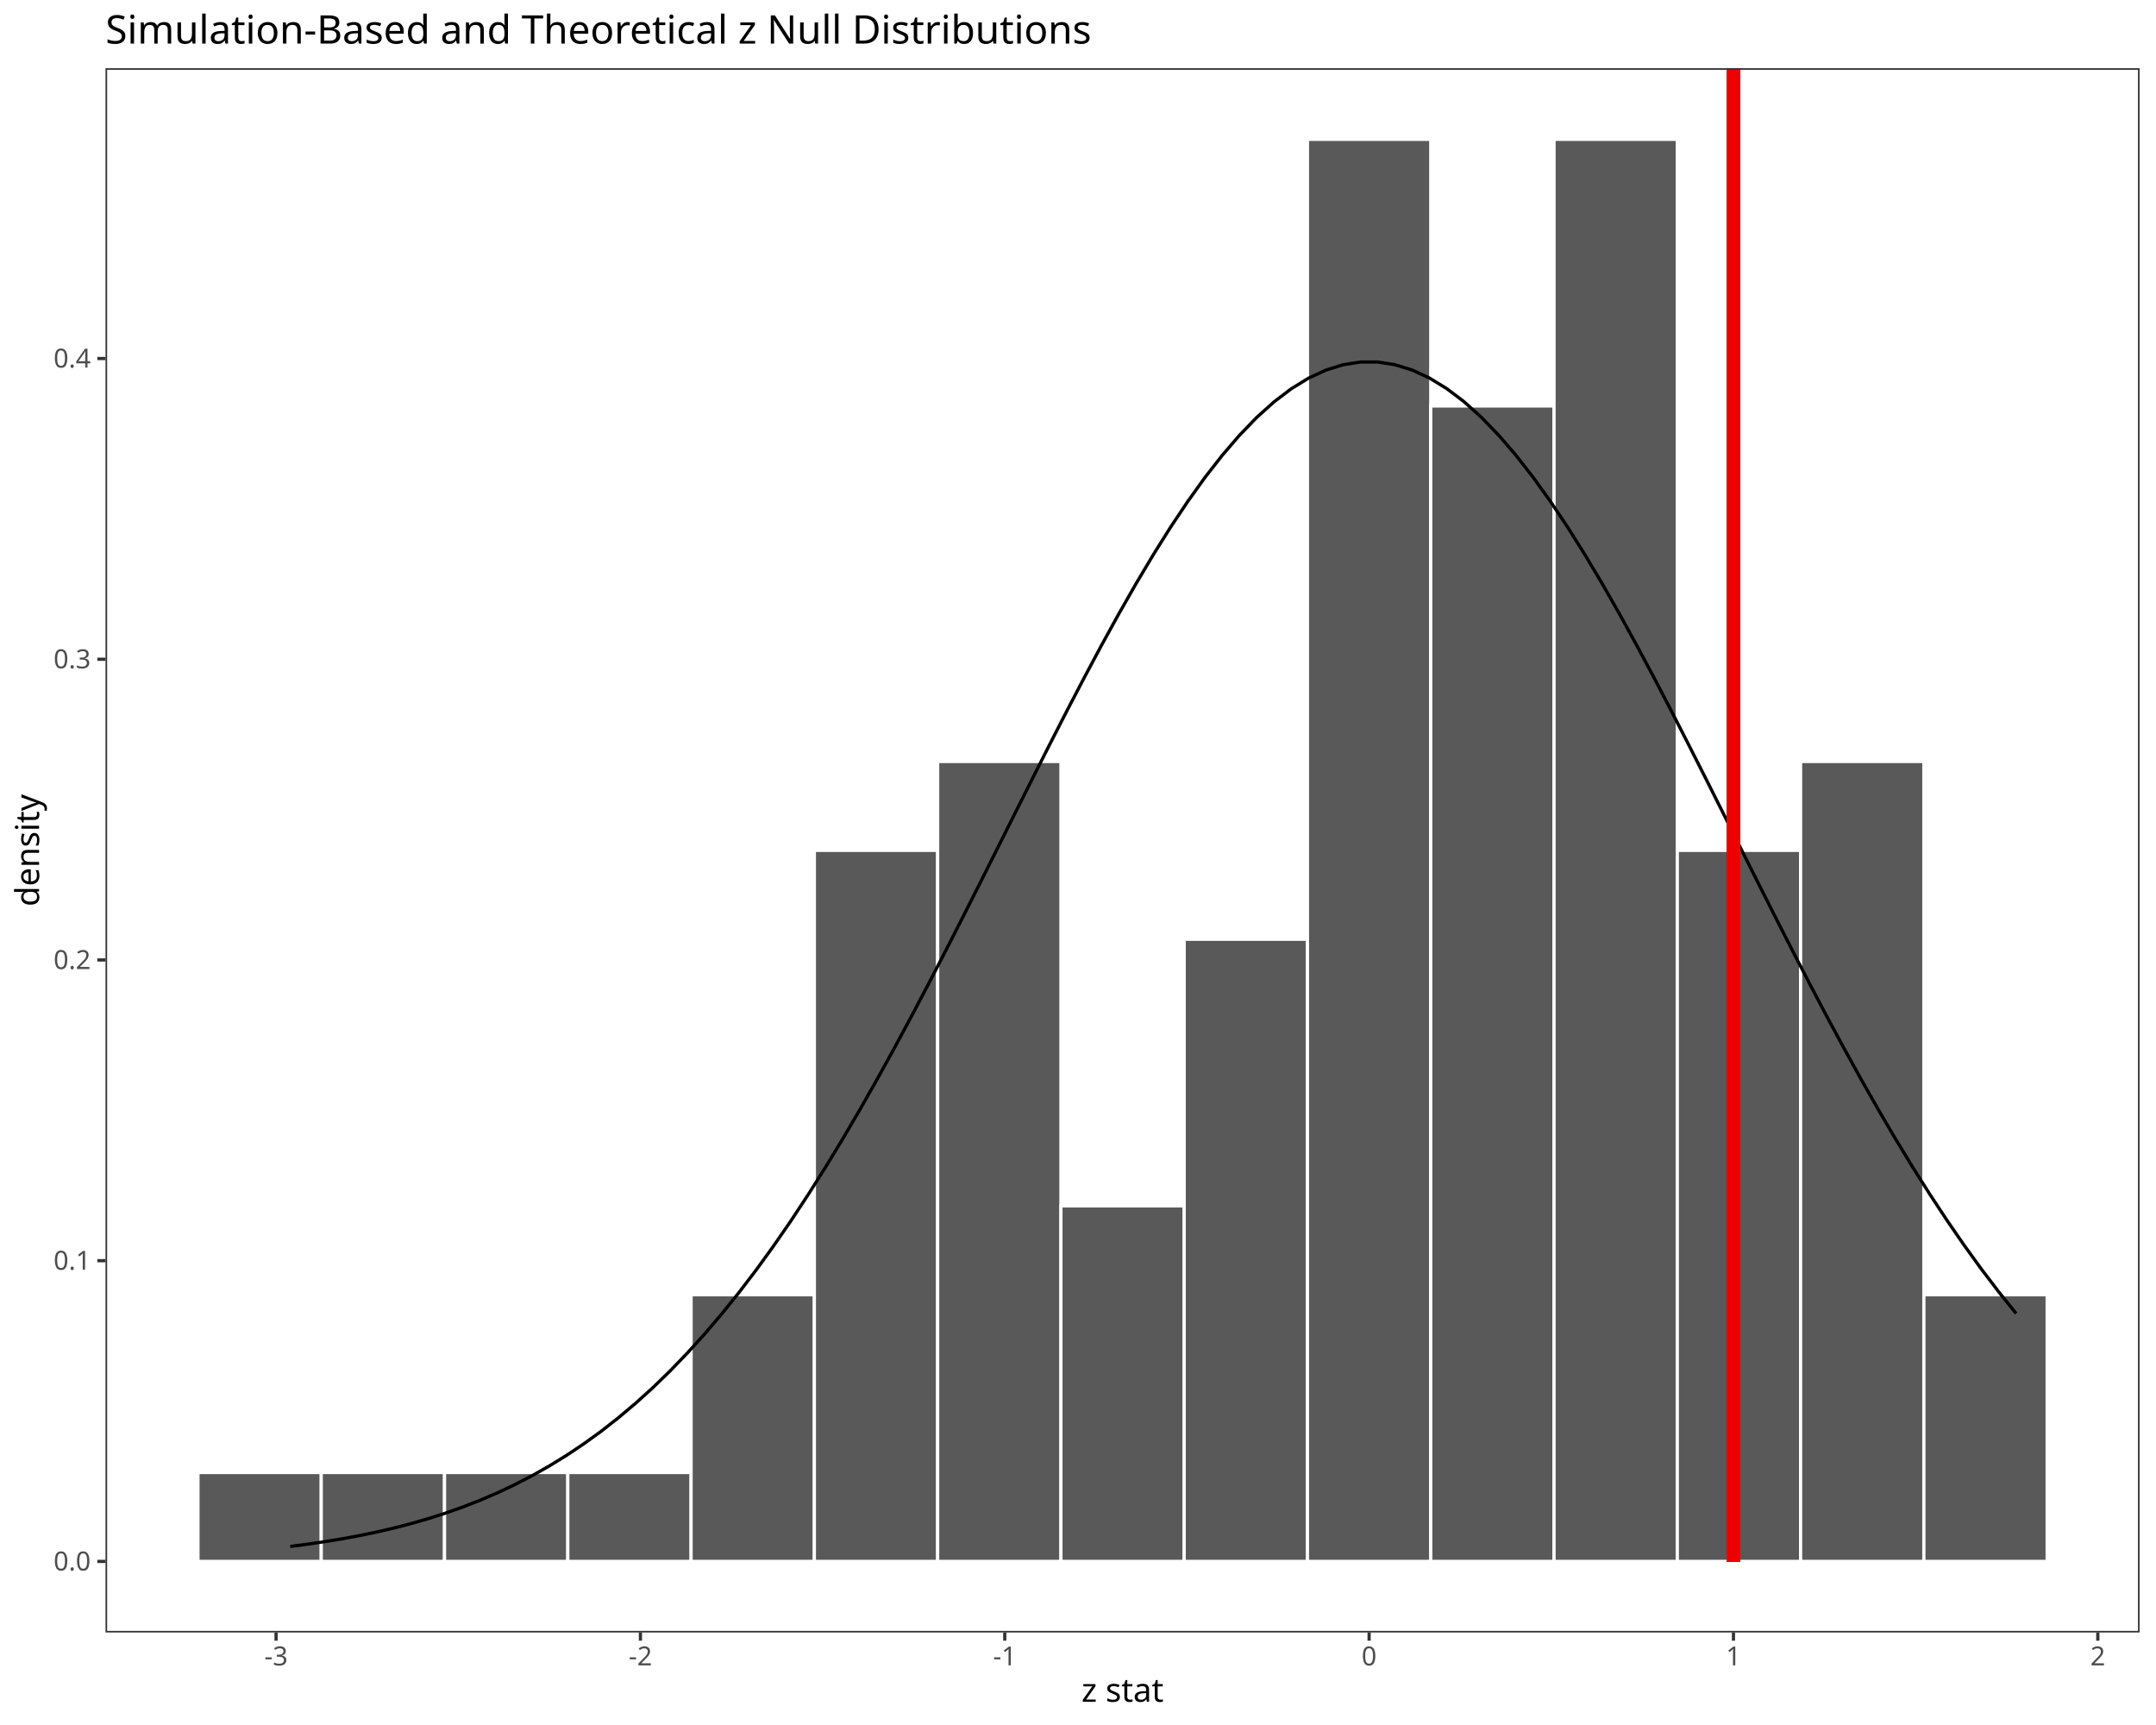
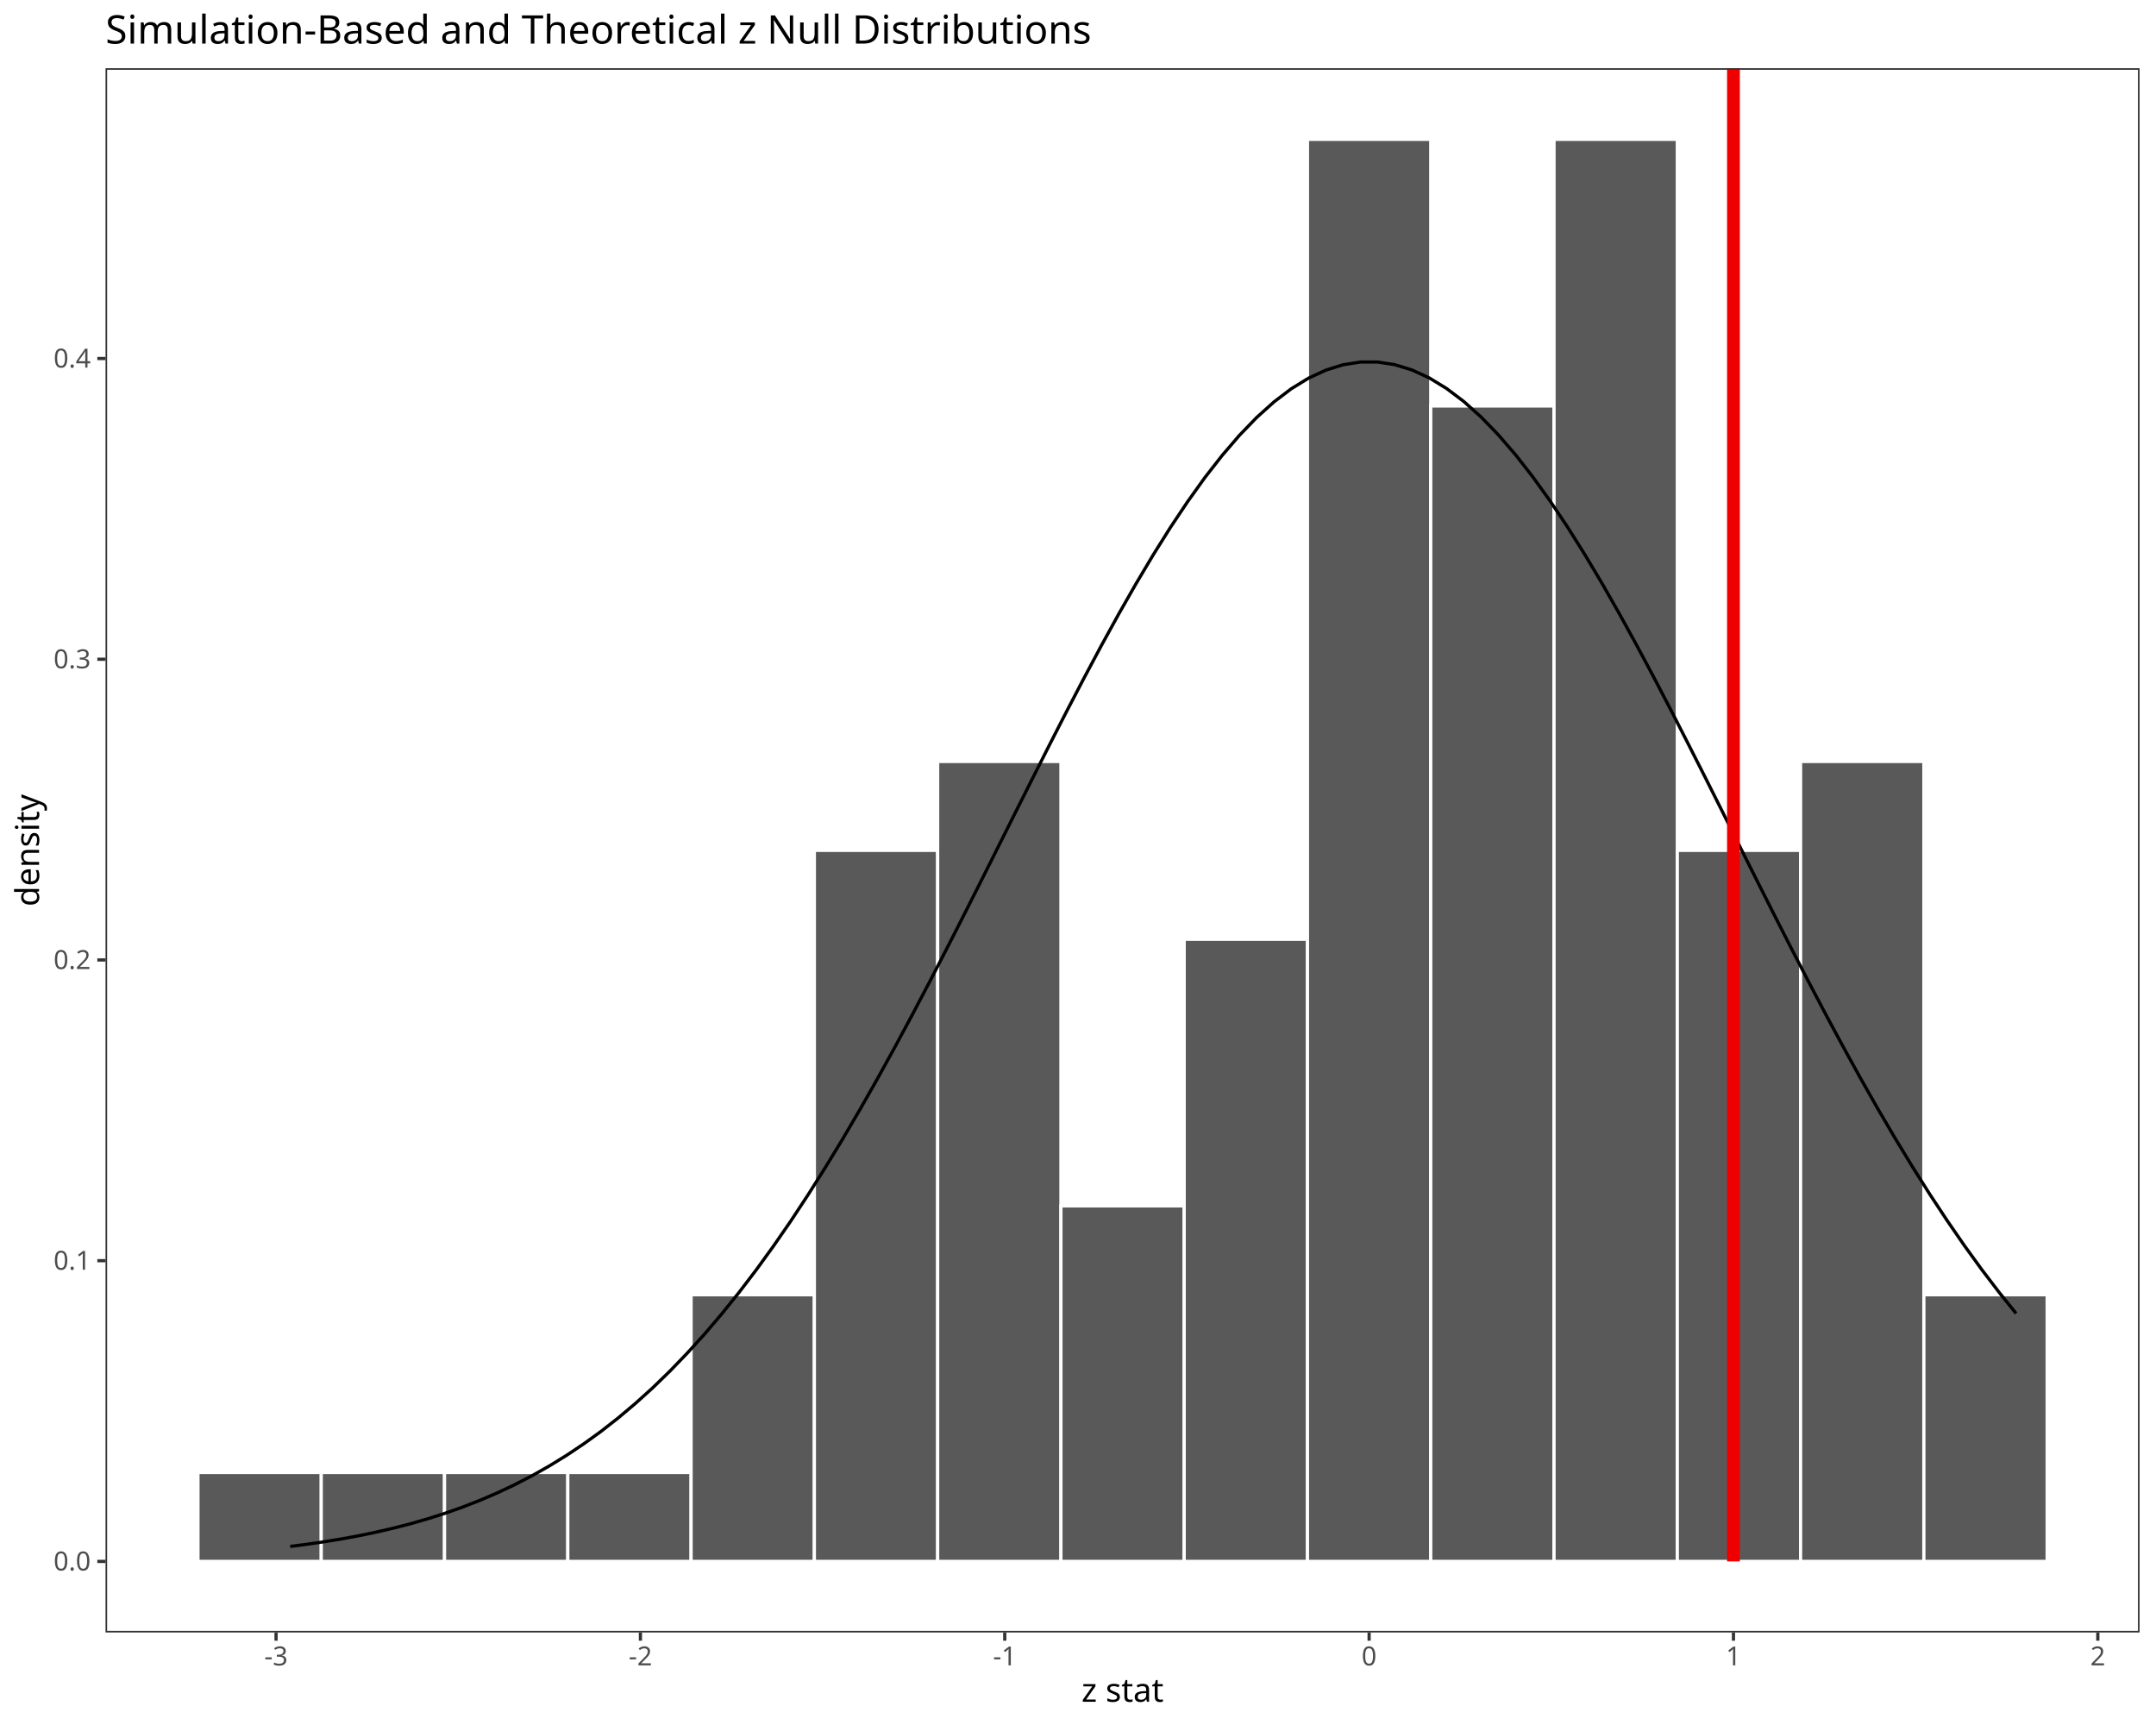
<svg xmlns="http://www.w3.org/2000/svg" class="svglite" data-engine-version="2.0" width="720.00pt" height="576.00pt" viewBox="0 0 720.00 576.00">
  <defs>
    <style type="text/css">
    .svglite line, .svglite polyline, .svglite polygon, .svglite path, .svglite rect, .svglite circle {
      fill: none;
      stroke: #000000;
      stroke-linecap: round;
      stroke-linejoin: round;
      stroke-miterlimit: 10.00;
    }
  </style>
  </defs>
  <rect width="100%" height="100%" style="stroke: none; fill: #FFFFFF;" />
  <defs>
    <clipPath id="cpMC4wMHw3MjAuMDB8MC4wMHw1NzYuMDA=">
      <rect x="0.00" y="0.00" width="720.00" height="576.00" />
    </clipPath>
  </defs>
  <g clip-path="url(#cpMC4wMHw3MjAuMDB8MC4wMHw1NzYuMDA=)">
    <rect x="0.00" y="0.00" width="720.00" height="576.00" style="stroke-width: 1.07; stroke: #FFFFFF; fill: #FFFFFF;" />
  </g>
  <defs>
    <clipPath id="cpMzUuMjR8NzE0LjUyfDIyLjc4fDU0NS4xMQ==">
      <rect x="35.24" y="22.78" width="679.28" height="522.33" />
    </clipPath>
  </defs>
  <g clip-path="url(#cpMzUuMjR8NzE0LjUyfDIyLjc4fDU0NS4xMQ==)">
    <rect x="35.24" y="22.78" width="679.28" height="522.33" style="stroke-width: 1.07; stroke: none; fill: #FFFFFF;" />
    <rect x="66.11" y="491.69" width="41.17" height="29.68" style="stroke-width: 1.07; stroke: #FFFFFF; stroke-linecap: butt; stroke-linejoin: miter; fill: #595959;" />
    <rect x="107.28" y="491.69" width="41.17" height="29.68" style="stroke-width: 1.07; stroke: #FFFFFF; stroke-linecap: butt; stroke-linejoin: miter; fill: #595959;" />
    <rect x="148.45" y="491.69" width="41.17" height="29.68" style="stroke-width: 1.07; stroke: #FFFFFF; stroke-linecap: butt; stroke-linejoin: miter; fill: #595959;" />
    <rect x="189.62" y="491.69" width="41.17" height="29.68" style="stroke-width: 1.07; stroke: #FFFFFF; stroke-linecap: butt; stroke-linejoin: miter; fill: #595959;" />
    <rect x="230.79" y="432.34" width="41.17" height="89.03" style="stroke-width: 1.07; stroke: #FFFFFF; stroke-linecap: butt; stroke-linejoin: miter; fill: #595959;" />
    <rect x="271.96" y="283.95" width="41.17" height="237.42" style="stroke-width: 1.07; stroke: #FFFFFF; stroke-linecap: butt; stroke-linejoin: miter; fill: #595959;" />
    <rect x="313.13" y="254.27" width="41.17" height="267.10" style="stroke-width: 1.07; stroke: #FFFFFF; stroke-linecap: butt; stroke-linejoin: miter; fill: #595959;" />
    <rect x="354.30" y="402.66" width="41.17" height="118.71" style="stroke-width: 1.07; stroke: #FFFFFF; stroke-linecap: butt; stroke-linejoin: miter; fill: #595959;" />
    <rect x="395.46" y="313.63" width="41.17" height="207.74" style="stroke-width: 1.07; stroke: #FFFFFF; stroke-linecap: butt; stroke-linejoin: miter; fill: #595959;" />
    <rect x="436.63" y="46.53" width="41.17" height="474.84" style="stroke-width: 1.07; stroke: #FFFFFF; stroke-linecap: butt; stroke-linejoin: miter; fill: #595959;" />
    <rect x="477.80" y="135.56" width="41.17" height="385.81" style="stroke-width: 1.07; stroke: #FFFFFF; stroke-linecap: butt; stroke-linejoin: miter; fill: #595959;" />
    <rect x="518.97" y="46.53" width="41.17" height="474.84" style="stroke-width: 1.07; stroke: #FFFFFF; stroke-linecap: butt; stroke-linejoin: miter; fill: #595959;" />
    <rect x="560.14" y="283.95" width="41.17" height="237.42" style="stroke-width: 1.07; stroke: #FFFFFF; stroke-linecap: butt; stroke-linejoin: miter; fill: #595959;" />
    <rect x="601.31" y="254.27" width="41.17" height="267.10" style="stroke-width: 1.07; stroke: #FFFFFF; stroke-linecap: butt; stroke-linejoin: miter; fill: #595959;" />
    <rect x="642.48" y="432.34" width="41.17" height="89.03" style="stroke-width: 1.07; stroke: #FFFFFF; stroke-linecap: butt; stroke-linejoin: miter; fill: #595959;" />
    <polyline points="96.92,516.37 102.68,515.63 108.45,514.78 114.21,513.84 119.98,512.77 125.74,511.57 131.50,510.24 137.27,508.75 143.03,507.09 148.79,505.25 154.56,503.21 160.32,500.96 166.08,498.49 171.85,495.77 177.61,492.79 183.38,489.54 189.14,486.00 194.90,482.15 200.67,477.99 206.43,473.48 212.19,468.63 217.96,463.42 223.72,457.83 229.48,451.86 235.25,445.51 241.01,438.75 246.77,431.60 252.54,424.04 258.30,416.09 264.07,407.74 269.83,399.00 275.59,389.89 281.36,380.41 287.12,370.59 292.88,360.45 298.65,350.01 304.41,339.30 310.17,328.36 315.94,317.22 321.70,305.92 327.47,294.50 333.23,283.01 338.99,271.51 344.76,260.03 350.52,248.64 356.28,237.39 362.05,226.34 367.81,215.55 373.57,205.08 379.34,194.97 385.10,185.30 390.86,176.12 396.63,167.48 402.39,159.44 408.16,152.05 413.92,145.35 419.68,139.39 425.45,134.20 431.21,129.82 436.97,126.28 442.74,123.60 448.50,121.80 454.26,120.89 460.03,120.88 465.79,121.77 471.56,123.55 477.32,126.20 483.08,129.72 488.85,134.08 494.61,139.25 500.37,145.20 506.14,151.88 511.90,159.26 517.66,167.28 523.43,175.90 529.19,185.07 534.96,194.73 540.72,204.82 546.48,215.29 552.25,226.08 558.01,237.12 563.77,248.37 569.54,259.75 575.30,271.23 581.06,282.73 586.83,294.22 592.59,305.64 598.35,316.95 604.12,328.09 609.88,339.04 615.65,349.75 621.41,360.20 627.17,370.35 632.94,380.18 638.70,389.66 644.46,398.78 650.23,407.53 655.99,415.89 661.75,423.85 667.52,431.42 673.28,438.58 " style="stroke-width: 1.07; stroke-linecap: butt;" />
    <line x1="578.89" y1="521.37" x2="578.89" y2="22.78" style="stroke-width: 4.27; stroke: #EE0000; stroke-linecap: butt;" />
-     <line x1="578.89" y1="521.37" x2="578.89" y2="22.78" style="stroke-width: 4.27; stroke: #EE0000; stroke-linecap: butt;" />
-     <line x1="578.89" y1="521.37" x2="578.89" y2="22.78" style="stroke-width: 4.27; stroke: #EE0000; stroke-linecap: butt;" />
-     <line x1="578.89" y1="521.37" x2="578.89" y2="22.78" style="stroke-width: 4.27; stroke: #EE0000; stroke-linecap: butt;" />
-     <line x1="578.89" y1="521.37" x2="578.89" y2="22.78" style="stroke-width: 4.27; stroke: #EE0000; stroke-linecap: butt;" />
-     <line x1="578.89" y1="521.37" x2="578.89" y2="22.78" style="stroke-width: 4.27; stroke: #EE0000; stroke-linecap: butt;" />
-     <line x1="578.89" y1="521.37" x2="578.89" y2="22.78" style="stroke-width: 4.27; stroke: #EE0000; stroke-linecap: butt;" />
-     <line x1="578.89" y1="521.37" x2="578.89" y2="22.78" style="stroke-width: 4.27; stroke: #EE0000; stroke-linecap: butt;" />
-     <line x1="578.89" y1="521.37" x2="578.89" y2="22.78" style="stroke-width: 4.27; stroke: #EE0000; stroke-linecap: butt;" />
-     <line x1="578.89" y1="521.37" x2="578.89" y2="22.78" style="stroke-width: 4.27; stroke: #EE0000; stroke-linecap: butt;" />
-     <line x1="578.89" y1="521.37" x2="578.89" y2="22.78" style="stroke-width: 4.27; stroke: #EE0000; stroke-linecap: butt;" />
-     <line x1="578.89" y1="521.37" x2="578.89" y2="22.78" style="stroke-width: 4.27; stroke: #EE0000; stroke-linecap: butt;" />
-     <line x1="578.89" y1="521.37" x2="578.89" y2="22.78" style="stroke-width: 4.27; stroke: #EE0000; stroke-linecap: butt;" />
-     <line x1="578.89" y1="521.37" x2="578.89" y2="22.78" style="stroke-width: 4.27; stroke: #EE0000; stroke-linecap: butt;" />
-     <line x1="578.89" y1="521.37" x2="578.89" y2="22.78" style="stroke-width: 4.27; stroke: #EE0000; stroke-linecap: butt;" />
-     <line x1="578.89" y1="521.37" x2="578.89" y2="22.78" style="stroke-width: 4.27; stroke: #EE0000; stroke-linecap: butt;" />
-     <line x1="578.89" y1="521.37" x2="578.89" y2="22.78" style="stroke-width: 4.27; stroke: #EE0000; stroke-linecap: butt;" />
-     <line x1="578.89" y1="521.37" x2="578.89" y2="22.78" style="stroke-width: 4.27; stroke: #EE0000; stroke-linecap: butt;" />
-     <line x1="578.89" y1="521.37" x2="578.89" y2="22.78" style="stroke-width: 4.27; stroke: #EE0000; stroke-linecap: butt;" />
-     <line x1="578.89" y1="521.37" x2="578.89" y2="22.78" style="stroke-width: 4.27; stroke: #EE0000; stroke-linecap: butt;" />
-     <line x1="578.89" y1="521.37" x2="578.89" y2="22.78" style="stroke-width: 4.27; stroke: #EE0000; stroke-linecap: butt;" />
-     <line x1="578.89" y1="521.37" x2="578.89" y2="22.78" style="stroke-width: 4.27; stroke: #EE0000; stroke-linecap: butt;" />
-     <line x1="578.89" y1="521.37" x2="578.89" y2="22.78" style="stroke-width: 4.27; stroke: #EE0000; stroke-linecap: butt;" />
-     <line x1="578.89" y1="521.37" x2="578.89" y2="22.78" style="stroke-width: 4.27; stroke: #EE0000; stroke-linecap: butt;" />
-     <line x1="578.89" y1="521.37" x2="578.89" y2="22.78" style="stroke-width: 4.27; stroke: #EE0000; stroke-linecap: butt;" />
-     <line x1="578.89" y1="521.37" x2="578.89" y2="22.78" style="stroke-width: 4.27; stroke: #EE0000; stroke-linecap: butt;" />
-     <line x1="578.89" y1="521.37" x2="578.89" y2="22.78" style="stroke-width: 4.27; stroke: #EE0000; stroke-linecap: butt;" />
-     <line x1="578.89" y1="521.37" x2="578.89" y2="22.78" style="stroke-width: 4.27; stroke: #EE0000; stroke-linecap: butt;" />
-     <line x1="578.89" y1="521.37" x2="578.89" y2="22.78" style="stroke-width: 4.27; stroke: #EE0000; stroke-linecap: butt;" />
-     <line x1="578.89" y1="521.37" x2="578.89" y2="22.78" style="stroke-width: 4.27; stroke: #EE0000; stroke-linecap: butt;" />
-     <line x1="578.89" y1="521.37" x2="578.89" y2="22.78" style="stroke-width: 4.27; stroke: #EE0000; stroke-linecap: butt;" />
-     <line x1="578.89" y1="521.37" x2="578.89" y2="22.78" style="stroke-width: 4.27; stroke: #EE0000; stroke-linecap: butt;" />
-     <line x1="578.89" y1="521.37" x2="578.89" y2="22.78" style="stroke-width: 4.27; stroke: #EE0000; stroke-linecap: butt;" />
-     <line x1="578.89" y1="521.37" x2="578.89" y2="22.78" style="stroke-width: 4.27; stroke: #EE0000; stroke-linecap: butt;" />
-     <line x1="578.89" y1="521.37" x2="578.89" y2="22.78" style="stroke-width: 4.27; stroke: #EE0000; stroke-linecap: butt;" />
-     <line x1="578.89" y1="521.37" x2="578.89" y2="22.78" style="stroke-width: 4.27; stroke: #EE0000; stroke-linecap: butt;" />
-     <line x1="578.89" y1="521.37" x2="578.89" y2="22.78" style="stroke-width: 4.27; stroke: #EE0000; stroke-linecap: butt;" />
-     <line x1="578.89" y1="521.37" x2="578.89" y2="22.78" style="stroke-width: 4.27; stroke: #EE0000; stroke-linecap: butt;" />
-     <line x1="578.89" y1="521.37" x2="578.89" y2="22.78" style="stroke-width: 4.27; stroke: #EE0000; stroke-linecap: butt;" />
-     <line x1="578.89" y1="521.37" x2="578.89" y2="22.78" style="stroke-width: 4.27; stroke: #EE0000; stroke-linecap: butt;" />
-     <line x1="578.89" y1="521.37" x2="578.89" y2="22.78" style="stroke-width: 4.27; stroke: #EE0000; stroke-linecap: butt;" />
-     <line x1="578.89" y1="521.37" x2="578.89" y2="22.78" style="stroke-width: 4.27; stroke: #EE0000; stroke-linecap: butt;" />
-     <line x1="578.89" y1="521.37" x2="578.89" y2="22.78" style="stroke-width: 4.27; stroke: #EE0000; stroke-linecap: butt;" />
-     <line x1="578.89" y1="521.37" x2="578.89" y2="22.78" style="stroke-width: 4.27; stroke: #EE0000; stroke-linecap: butt;" />
-     <line x1="578.89" y1="521.37" x2="578.89" y2="22.78" style="stroke-width: 4.27; stroke: #EE0000; stroke-linecap: butt;" />
-     <line x1="578.89" y1="521.37" x2="578.89" y2="22.78" style="stroke-width: 4.27; stroke: #EE0000; stroke-linecap: butt;" />
-     <line x1="578.89" y1="521.37" x2="578.89" y2="22.78" style="stroke-width: 4.27; stroke: #EE0000; stroke-linecap: butt;" />
-     <line x1="578.89" y1="521.37" x2="578.89" y2="22.78" style="stroke-width: 4.27; stroke: #EE0000; stroke-linecap: butt;" />
-     <line x1="578.89" y1="521.37" x2="578.89" y2="22.78" style="stroke-width: 4.27; stroke: #EE0000; stroke-linecap: butt;" />
-     <line x1="578.89" y1="521.37" x2="578.89" y2="22.78" style="stroke-width: 4.27; stroke: #EE0000; stroke-linecap: butt;" />
-     <line x1="578.89" y1="521.37" x2="578.89" y2="22.78" style="stroke-width: 4.27; stroke: #EE0000; stroke-linecap: butt;" />
-     <line x1="578.89" y1="521.37" x2="578.89" y2="22.78" style="stroke-width: 4.27; stroke: #EE0000; stroke-linecap: butt;" />
-     <line x1="578.89" y1="521.37" x2="578.89" y2="22.78" style="stroke-width: 4.27; stroke: #EE0000; stroke-linecap: butt;" />
-     <line x1="578.89" y1="521.37" x2="578.89" y2="22.78" style="stroke-width: 4.27; stroke: #EE0000; stroke-linecap: butt;" />
-     <line x1="578.89" y1="521.37" x2="578.89" y2="22.78" style="stroke-width: 4.27; stroke: #EE0000; stroke-linecap: butt;" />
-     <line x1="578.89" y1="521.37" x2="578.89" y2="22.78" style="stroke-width: 4.27; stroke: #EE0000; stroke-linecap: butt;" />
-     <line x1="578.89" y1="521.37" x2="578.89" y2="22.78" style="stroke-width: 4.27; stroke: #EE0000; stroke-linecap: butt;" />
-     <line x1="578.89" y1="521.37" x2="578.89" y2="22.78" style="stroke-width: 4.27; stroke: #EE0000; stroke-linecap: butt;" />
-     <line x1="578.89" y1="521.37" x2="578.89" y2="22.78" style="stroke-width: 4.27; stroke: #EE0000; stroke-linecap: butt;" />
-     <line x1="578.89" y1="521.37" x2="578.89" y2="22.78" style="stroke-width: 4.27; stroke: #EE0000; stroke-linecap: butt;" />
-     <line x1="578.89" y1="521.37" x2="578.89" y2="22.78" style="stroke-width: 4.27; stroke: #EE0000; stroke-linecap: butt;" />
-     <line x1="578.89" y1="521.37" x2="578.89" y2="22.78" style="stroke-width: 4.27; stroke: #EE0000; stroke-linecap: butt;" />
-     <line x1="578.89" y1="521.37" x2="578.89" y2="22.78" style="stroke-width: 4.27; stroke: #EE0000; stroke-linecap: butt;" />
-     <line x1="578.89" y1="521.37" x2="578.89" y2="22.78" style="stroke-width: 4.27; stroke: #EE0000; stroke-linecap: butt;" />
-     <line x1="578.89" y1="521.37" x2="578.89" y2="22.78" style="stroke-width: 4.27; stroke: #EE0000; stroke-linecap: butt;" />
-     <line x1="578.89" y1="521.37" x2="578.89" y2="22.78" style="stroke-width: 4.27; stroke: #EE0000; stroke-linecap: butt;" />
-     <line x1="578.89" y1="521.37" x2="578.89" y2="22.78" style="stroke-width: 4.27; stroke: #EE0000; stroke-linecap: butt;" />
-     <line x1="578.89" y1="521.37" x2="578.89" y2="22.78" style="stroke-width: 4.27; stroke: #EE0000; stroke-linecap: butt;" />
-     <line x1="578.89" y1="521.37" x2="578.89" y2="22.78" style="stroke-width: 4.27; stroke: #EE0000; stroke-linecap: butt;" />
-     <line x1="578.89" y1="521.37" x2="578.89" y2="22.78" style="stroke-width: 4.27; stroke: #EE0000; stroke-linecap: butt;" />
-     <line x1="578.89" y1="521.37" x2="578.89" y2="22.78" style="stroke-width: 4.27; stroke: #EE0000; stroke-linecap: butt;" />
-     <line x1="578.89" y1="521.37" x2="578.89" y2="22.78" style="stroke-width: 4.27; stroke: #EE0000; stroke-linecap: butt;" />
-     <line x1="578.89" y1="521.37" x2="578.89" y2="22.78" style="stroke-width: 4.27; stroke: #EE0000; stroke-linecap: butt;" />
-     <line x1="578.89" y1="521.37" x2="578.89" y2="22.78" style="stroke-width: 4.27; stroke: #EE0000; stroke-linecap: butt;" />
-     <line x1="578.89" y1="521.37" x2="578.89" y2="22.78" style="stroke-width: 4.27; stroke: #EE0000; stroke-linecap: butt;" />
-     <line x1="578.89" y1="521.37" x2="578.89" y2="22.78" style="stroke-width: 4.27; stroke: #EE0000; stroke-linecap: butt;" />
-     <line x1="578.89" y1="521.37" x2="578.89" y2="22.78" style="stroke-width: 4.27; stroke: #EE0000; stroke-linecap: butt;" />
-     <line x1="578.89" y1="521.37" x2="578.89" y2="22.78" style="stroke-width: 4.27; stroke: #EE0000; stroke-linecap: butt;" />
-     <line x1="578.89" y1="521.37" x2="578.89" y2="22.78" style="stroke-width: 4.27; stroke: #EE0000; stroke-linecap: butt;" />
-     <line x1="578.89" y1="521.37" x2="578.89" y2="22.78" style="stroke-width: 4.27; stroke: #EE0000; stroke-linecap: butt;" />
-     <line x1="578.89" y1="521.37" x2="578.89" y2="22.78" style="stroke-width: 4.27; stroke: #EE0000; stroke-linecap: butt;" />
-     <line x1="578.89" y1="521.37" x2="578.89" y2="22.78" style="stroke-width: 4.27; stroke: #EE0000; stroke-linecap: butt;" />
-     <line x1="578.89" y1="521.37" x2="578.89" y2="22.78" style="stroke-width: 4.27; stroke: #EE0000; stroke-linecap: butt;" />
-     <line x1="578.89" y1="521.37" x2="578.89" y2="22.78" style="stroke-width: 4.27; stroke: #EE0000; stroke-linecap: butt;" />
-     <line x1="578.89" y1="521.37" x2="578.89" y2="22.78" style="stroke-width: 4.27; stroke: #EE0000; stroke-linecap: butt;" />
-     <line x1="578.89" y1="521.37" x2="578.89" y2="22.78" style="stroke-width: 4.27; stroke: #EE0000; stroke-linecap: butt;" />
-     <line x1="578.89" y1="521.37" x2="578.89" y2="22.78" style="stroke-width: 4.27; stroke: #EE0000; stroke-linecap: butt;" />
-     <line x1="578.89" y1="521.37" x2="578.89" y2="22.78" style="stroke-width: 4.27; stroke: #EE0000; stroke-linecap: butt;" />
-     <line x1="578.89" y1="521.37" x2="578.89" y2="22.78" style="stroke-width: 4.27; stroke: #EE0000; stroke-linecap: butt;" />
-     <line x1="578.89" y1="521.37" x2="578.89" y2="22.78" style="stroke-width: 4.27; stroke: #EE0000; stroke-linecap: butt;" />
-     <line x1="578.89" y1="521.37" x2="578.89" y2="22.78" style="stroke-width: 4.27; stroke: #EE0000; stroke-linecap: butt;" />
-     <line x1="578.89" y1="521.37" x2="578.89" y2="22.78" style="stroke-width: 4.27; stroke: #EE0000; stroke-linecap: butt;" />
-     <line x1="578.89" y1="521.37" x2="578.89" y2="22.78" style="stroke-width: 4.27; stroke: #EE0000; stroke-linecap: butt;" />
-     <line x1="578.89" y1="521.37" x2="578.89" y2="22.78" style="stroke-width: 4.27; stroke: #EE0000; stroke-linecap: butt;" />
-     <line x1="578.89" y1="521.37" x2="578.89" y2="22.78" style="stroke-width: 4.27; stroke: #EE0000; stroke-linecap: butt;" />
-     <line x1="578.89" y1="521.37" x2="578.89" y2="22.78" style="stroke-width: 4.27; stroke: #EE0000; stroke-linecap: butt;" />
-     <line x1="578.89" y1="521.37" x2="578.89" y2="22.78" style="stroke-width: 4.27; stroke: #EE0000; stroke-linecap: butt;" />
-     <line x1="578.89" y1="521.37" x2="578.89" y2="22.78" style="stroke-width: 4.27; stroke: #EE0000; stroke-linecap: butt;" />
-     <line x1="578.89" y1="521.37" x2="578.89" y2="22.78" style="stroke-width: 4.27; stroke: #EE0000; stroke-linecap: butt;" />
-     <line x1="578.89" y1="521.37" x2="578.89" y2="22.78" style="stroke-width: 4.27; stroke: #EE0000; stroke-linecap: butt;" />
    <rect x="35.24" y="22.78" width="679.28" height="522.33" style="stroke-width: 1.07; stroke: #333333;" />
  </g>
  <g clip-path="url(#cpMC4wMHw3MjAuMDB8MC4wMHw1NzYuMDA=)">
    <text x="30.31" y="524.40" text-anchor="end" style="font-size: 8.80px; fill: #4D4D4D; font-family: sans;" textLength="12.23px" lengthAdjust="spacingAndGlyphs">0.0</text>
    <text x="30.31" y="423.98" text-anchor="end" style="font-size: 8.80px; fill: #4D4D4D; font-family: sans;" textLength="12.23px" lengthAdjust="spacingAndGlyphs">0.1</text>
    <text x="30.31" y="323.57" text-anchor="end" style="font-size: 8.80px; fill: #4D4D4D; font-family: sans;" textLength="12.23px" lengthAdjust="spacingAndGlyphs">0.2</text>
    <text x="30.31" y="223.15" text-anchor="end" style="font-size: 8.80px; fill: #4D4D4D; font-family: sans;" textLength="12.23px" lengthAdjust="spacingAndGlyphs">0.3</text>
    <text x="30.31" y="122.74" text-anchor="end" style="font-size: 8.80px; fill: #4D4D4D; font-family: sans;" textLength="12.23px" lengthAdjust="spacingAndGlyphs">0.4</text>
    <polyline points="32.50,521.37 35.24,521.37 " style="stroke-width: 1.07; stroke: #333333; stroke-linecap: butt;" />
    <polyline points="32.50,420.96 35.24,420.96 " style="stroke-width: 1.07; stroke: #333333; stroke-linecap: butt;" />
    <polyline points="32.50,320.54 35.24,320.54 " style="stroke-width: 1.07; stroke: #333333; stroke-linecap: butt;" />
    <polyline points="32.50,220.13 35.24,220.13 " style="stroke-width: 1.07; stroke: #333333; stroke-linecap: butt;" />
    <polyline points="32.50,119.71 35.24,119.71 " style="stroke-width: 1.07; stroke: #333333; stroke-linecap: butt;" />
    <polyline points="92.19,547.85 92.19,545.11 " style="stroke-width: 1.07; stroke: #333333; stroke-linecap: butt;" />
    <polyline points="213.87,547.85 213.87,545.11 " style="stroke-width: 1.07; stroke: #333333; stroke-linecap: butt;" />
    <polyline points="335.54,547.85 335.54,545.11 " style="stroke-width: 1.07; stroke: #333333; stroke-linecap: butt;" />
    <polyline points="457.22,547.85 457.22,545.11 " style="stroke-width: 1.07; stroke: #333333; stroke-linecap: butt;" />
    <polyline points="578.89,547.85 578.89,545.11 " style="stroke-width: 1.07; stroke: #333333; stroke-linecap: butt;" />
    <polyline points="700.57,547.85 700.57,545.11 " style="stroke-width: 1.07; stroke: #333333; stroke-linecap: butt;" />
    <text x="92.19" y="556.10" text-anchor="middle" style="font-size: 8.80px; fill: #4D4D4D; font-family: sans;" textLength="7.82px" lengthAdjust="spacingAndGlyphs">-3</text>
    <text x="213.87" y="556.10" text-anchor="middle" style="font-size: 8.80px; fill: #4D4D4D; font-family: sans;" textLength="7.82px" lengthAdjust="spacingAndGlyphs">-2</text>
    <text x="335.54" y="556.10" text-anchor="middle" style="font-size: 8.80px; fill: #4D4D4D; font-family: sans;" textLength="7.82px" lengthAdjust="spacingAndGlyphs">-1</text>
    <text x="457.22" y="556.10" text-anchor="middle" style="font-size: 8.80px; fill: #4D4D4D; font-family: sans;" textLength="4.89px" lengthAdjust="spacingAndGlyphs">0</text>
    <text x="578.89" y="556.10" text-anchor="middle" style="font-size: 8.80px; fill: #4D4D4D; font-family: sans;" textLength="4.89px" lengthAdjust="spacingAndGlyphs">1</text>
    <text x="700.57" y="556.10" text-anchor="middle" style="font-size: 8.80px; fill: #4D4D4D; font-family: sans;" textLength="4.89px" lengthAdjust="spacingAndGlyphs">2</text>
    <text x="374.88" y="568.24" text-anchor="middle" style="font-size: 11.00px; font-family: sans;" textLength="26.29px" lengthAdjust="spacingAndGlyphs">z stat</text>
    <text transform="translate(13.05,283.95) rotate(-90)" text-anchor="middle" style="font-size: 11.00px; font-family: sans;" textLength="34.86px" lengthAdjust="spacingAndGlyphs">density</text>
    <text x="35.24" y="14.56" style="font-size: 13.20px; font-family: sans;" textLength="311.11px" lengthAdjust="spacingAndGlyphs">Simulation-Based and Theoretical z Null Distributions</text>
  </g>
</svg>
